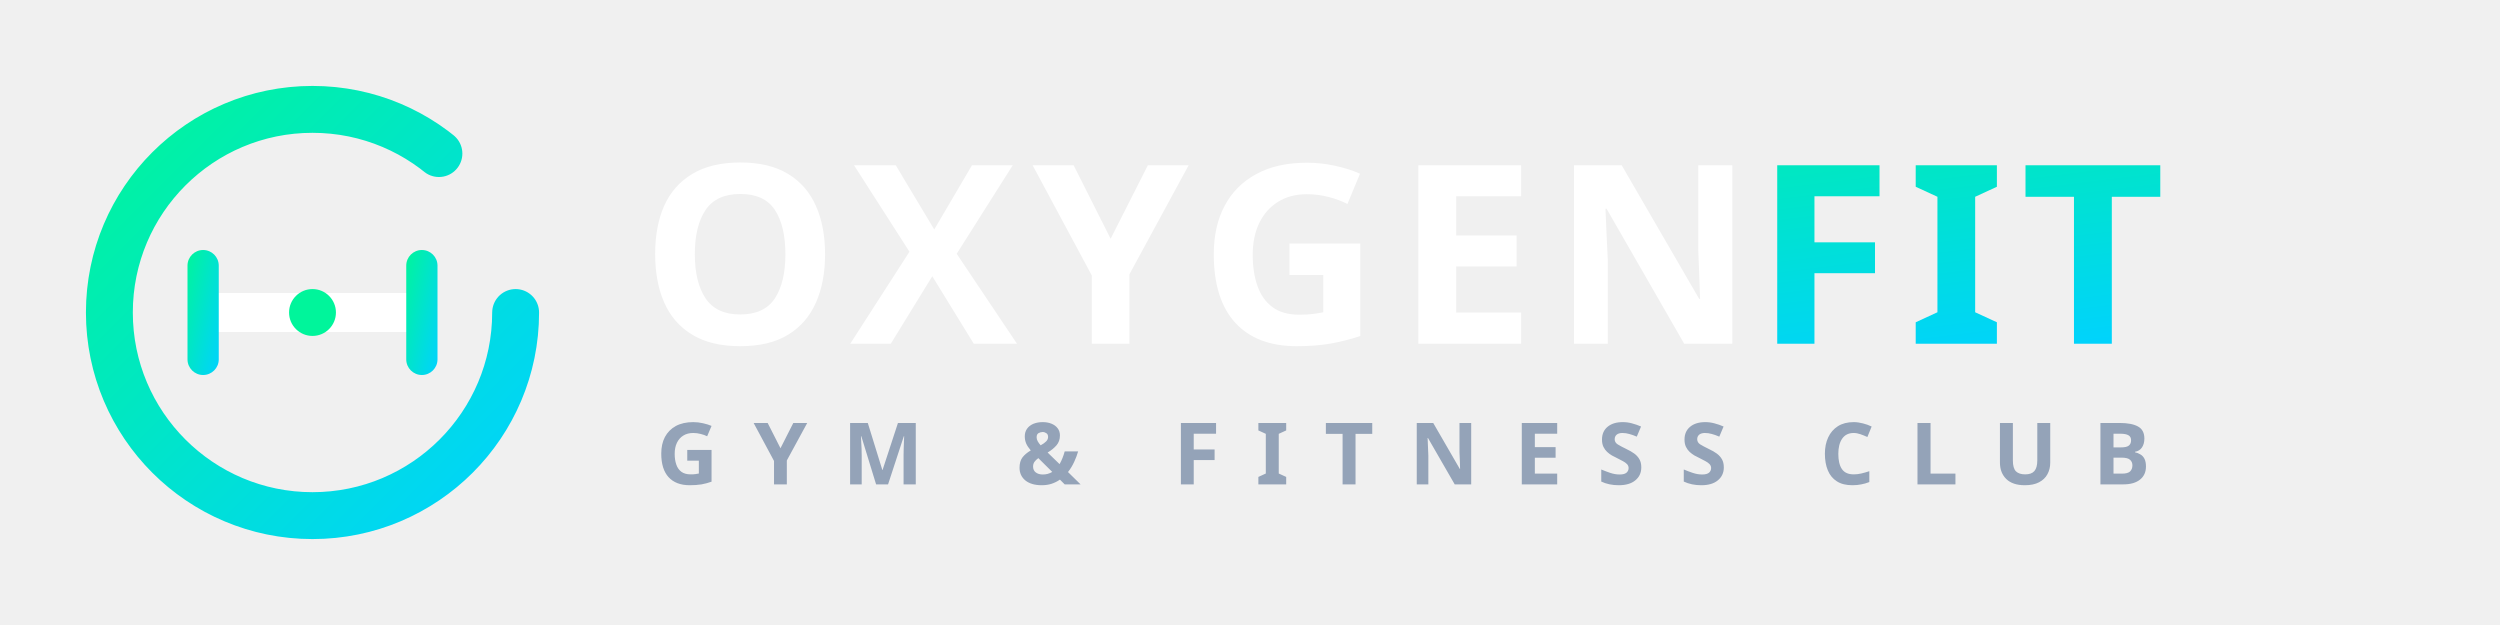
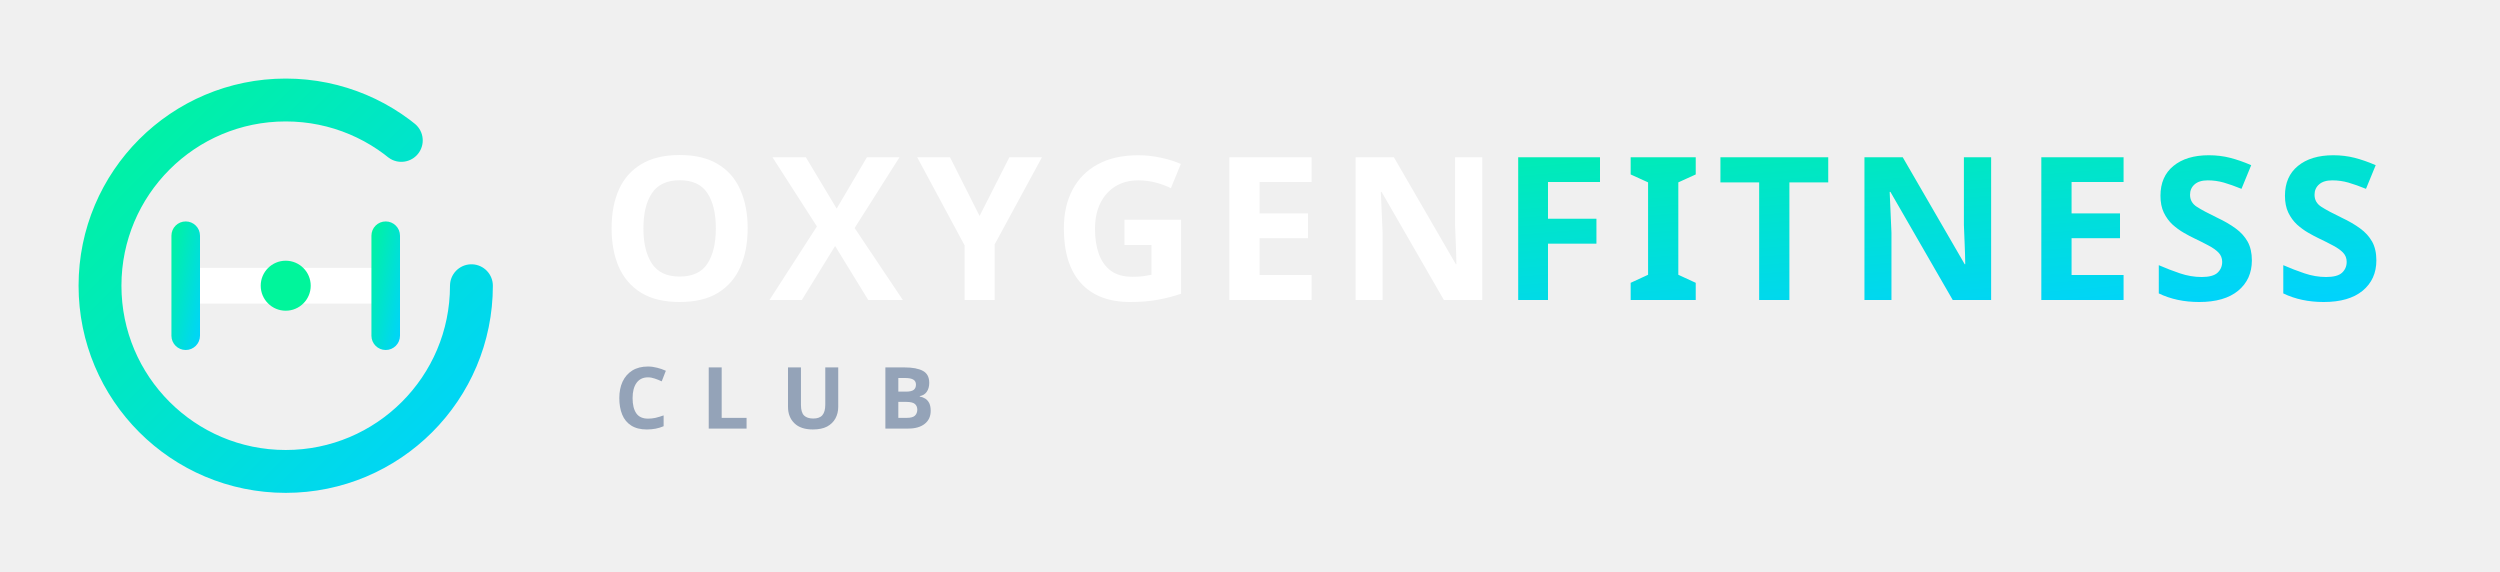
- <svg xmlns="http://www.w3.org/2000/svg" viewBox="0 0 320 80" width="320" height="80">
+ <svg xmlns="http://www.w3.org/2000/svg" viewBox="0 0 350 80" width="350" height="80">
  <defs>
    <linearGradient id="oxygenGrad" x1="0%" y1="0%" x2="100%" y2="100%">
      <stop offset="0%" stop-color="#00F59B" />
      <stop offset="100%" stop-color="#00D2FF" />
    </linearGradient>
-     <filter id="glow" x="-20%" y="-20%" width="140%" height="140%">
-       <feGaussianBlur stdDeviation="4" result="blur" />
-       <feComposite in="SourceGraphic" in2="blur" operator="over" />
-     </filter>
  </defs>
  <g transform="translate(10, 10)">
    <circle cx="30" cy="30" r="26" fill="none" stroke="url(#oxygenGrad)" stroke-width="6" stroke-dasharray="140 25" stroke-linecap="round" />
    <path d="M 18 30 L 42 30" stroke="#FFFFFF" stroke-width="5" stroke-linecap="round" />
-     <rect x="14" y="22" width="4" height="16" rx="2" fill="url(#oxygenGrad)" />
-     <rect x="42" y="22" width="4" height="16" rx="2" fill="url(#oxygenGrad)" />
-     <circle cx="30" cy="30" r="3" fill="#00F59B" />
+     <rect x="14" y="21" width="4" height="18" rx="2" fill="url(#oxygenGrad)" />
+     <rect x="42" y="21" width="4" height="18" rx="2" fill="url(#oxygenGrad)" />
+     <circle cx="30" cy="30" r="3.5" fill="#00F59B" />
  </g>
-   <text x="82" y="44" font-family="'Syne', 'Oswald', sans-serif" font-weight="900" font-size="32" letter-spacing="2" fill="#FFFFFF">
-     OXYGEN<tspan fill="url(#oxygenGrad)">FIT</tspan>
+   <text x="84" y="42" font-family="'Syne', 'Oswald', sans-serif" font-weight="900" font-size="28" letter-spacing="2" fill="#FFFFFF">
+     OXYGEN<tspan fill="url(#oxygenGrad)">FITNESS</tspan>
  </text>
-   <text x="84" y="62" font-family="'Plus Jakarta Sans', sans-serif" font-weight="700" font-size="11" letter-spacing="4.5" fill="#94A3B8">
-     GYM &amp; FITNESS CLUB
+   <text x="86" y="60" font-family="'Plus Jakarta Sans', sans-serif" font-weight="700" font-size="12" letter-spacing="4.5" fill="#94A3B8">
+     CLUB
  </text>
</svg>
